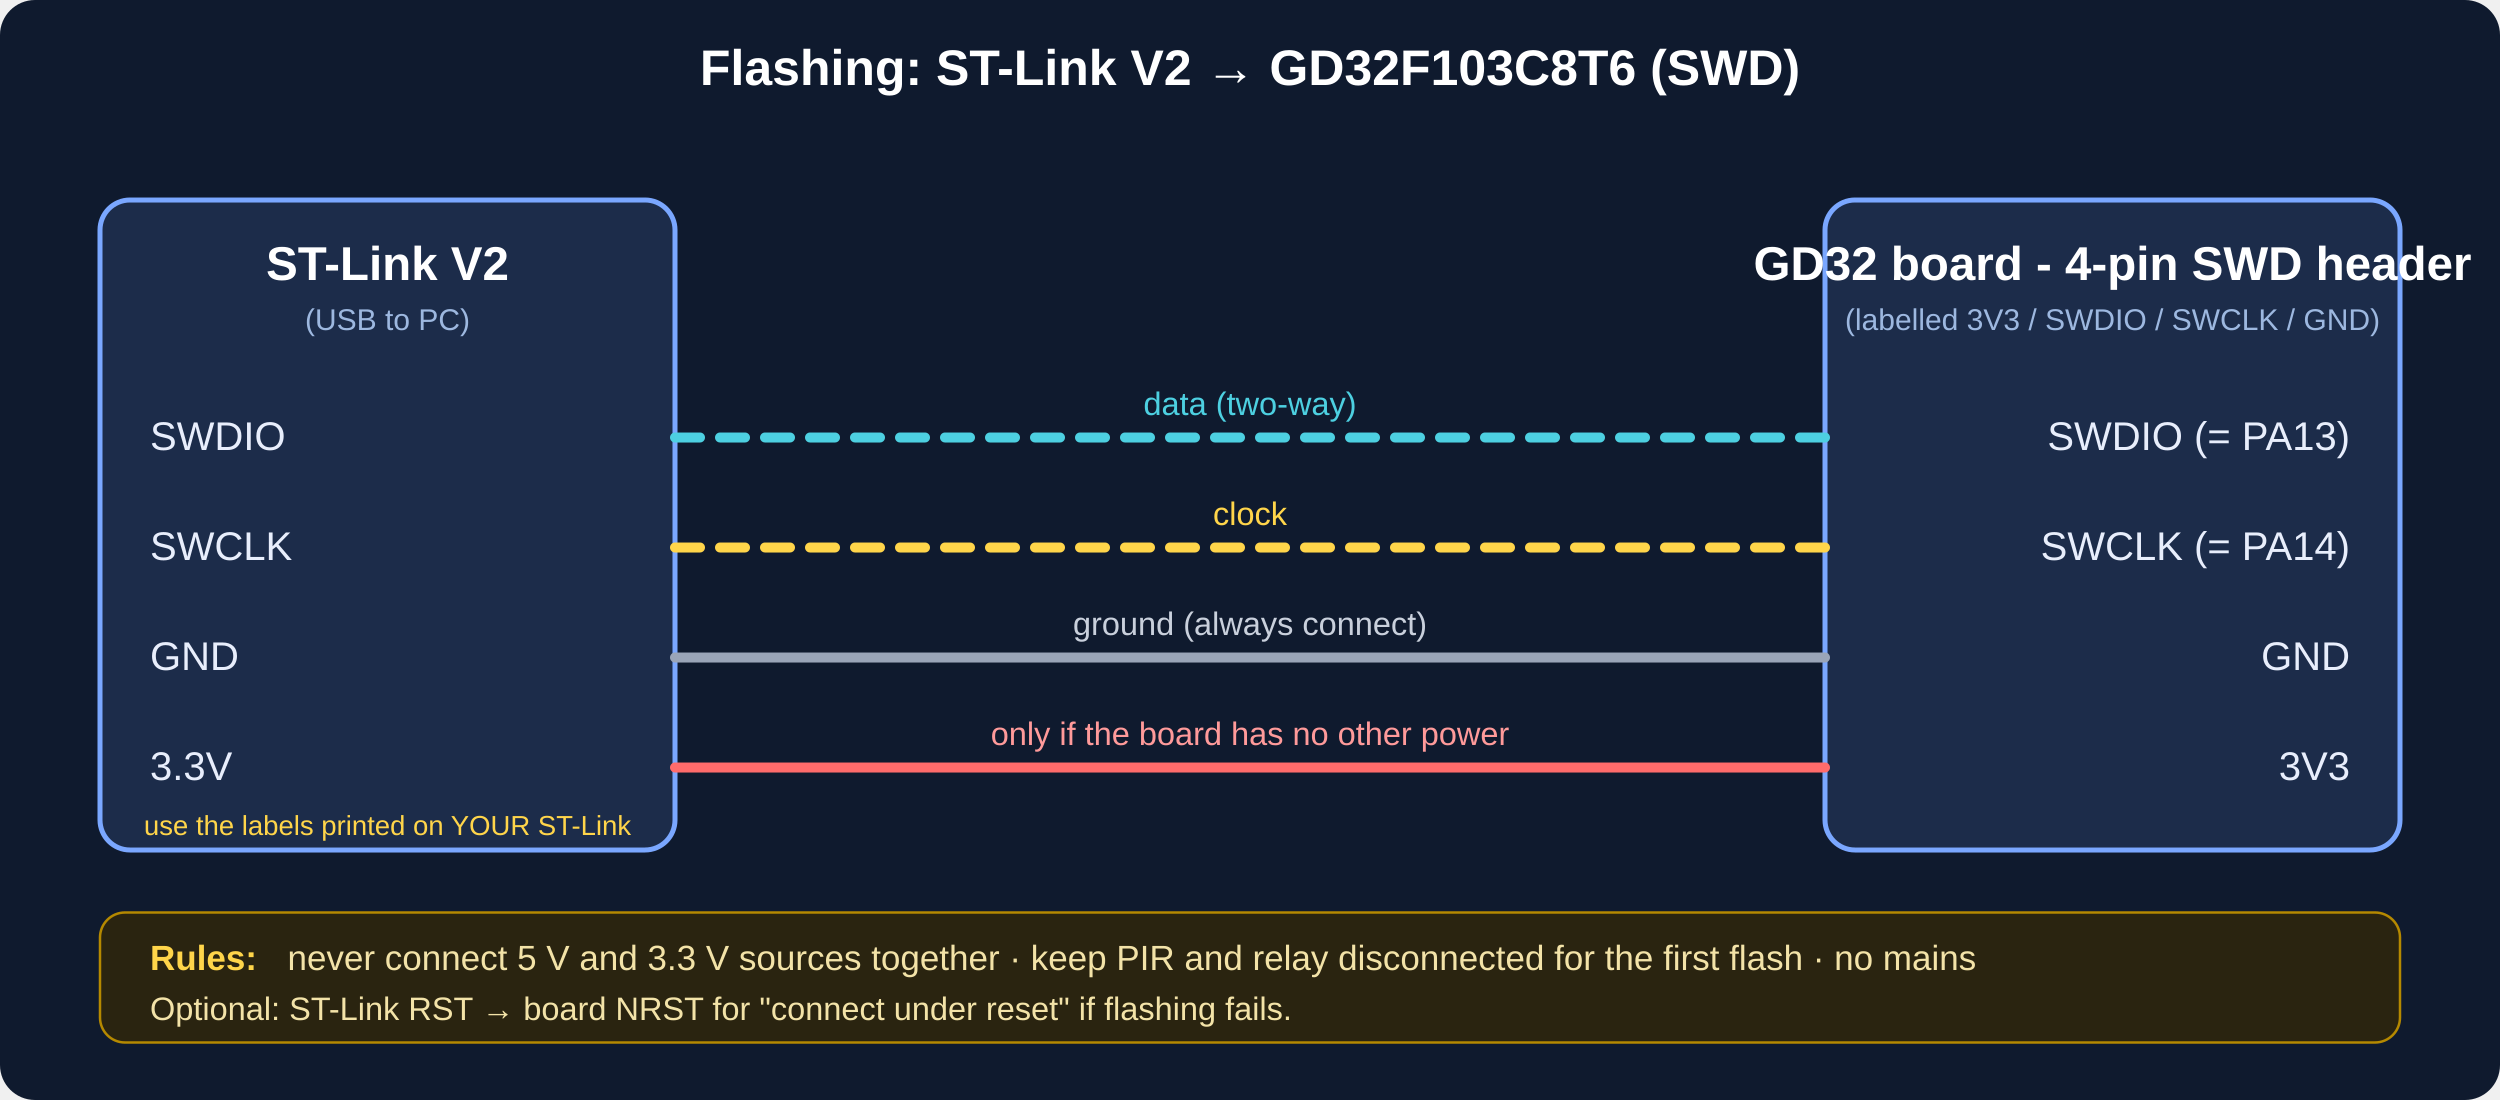
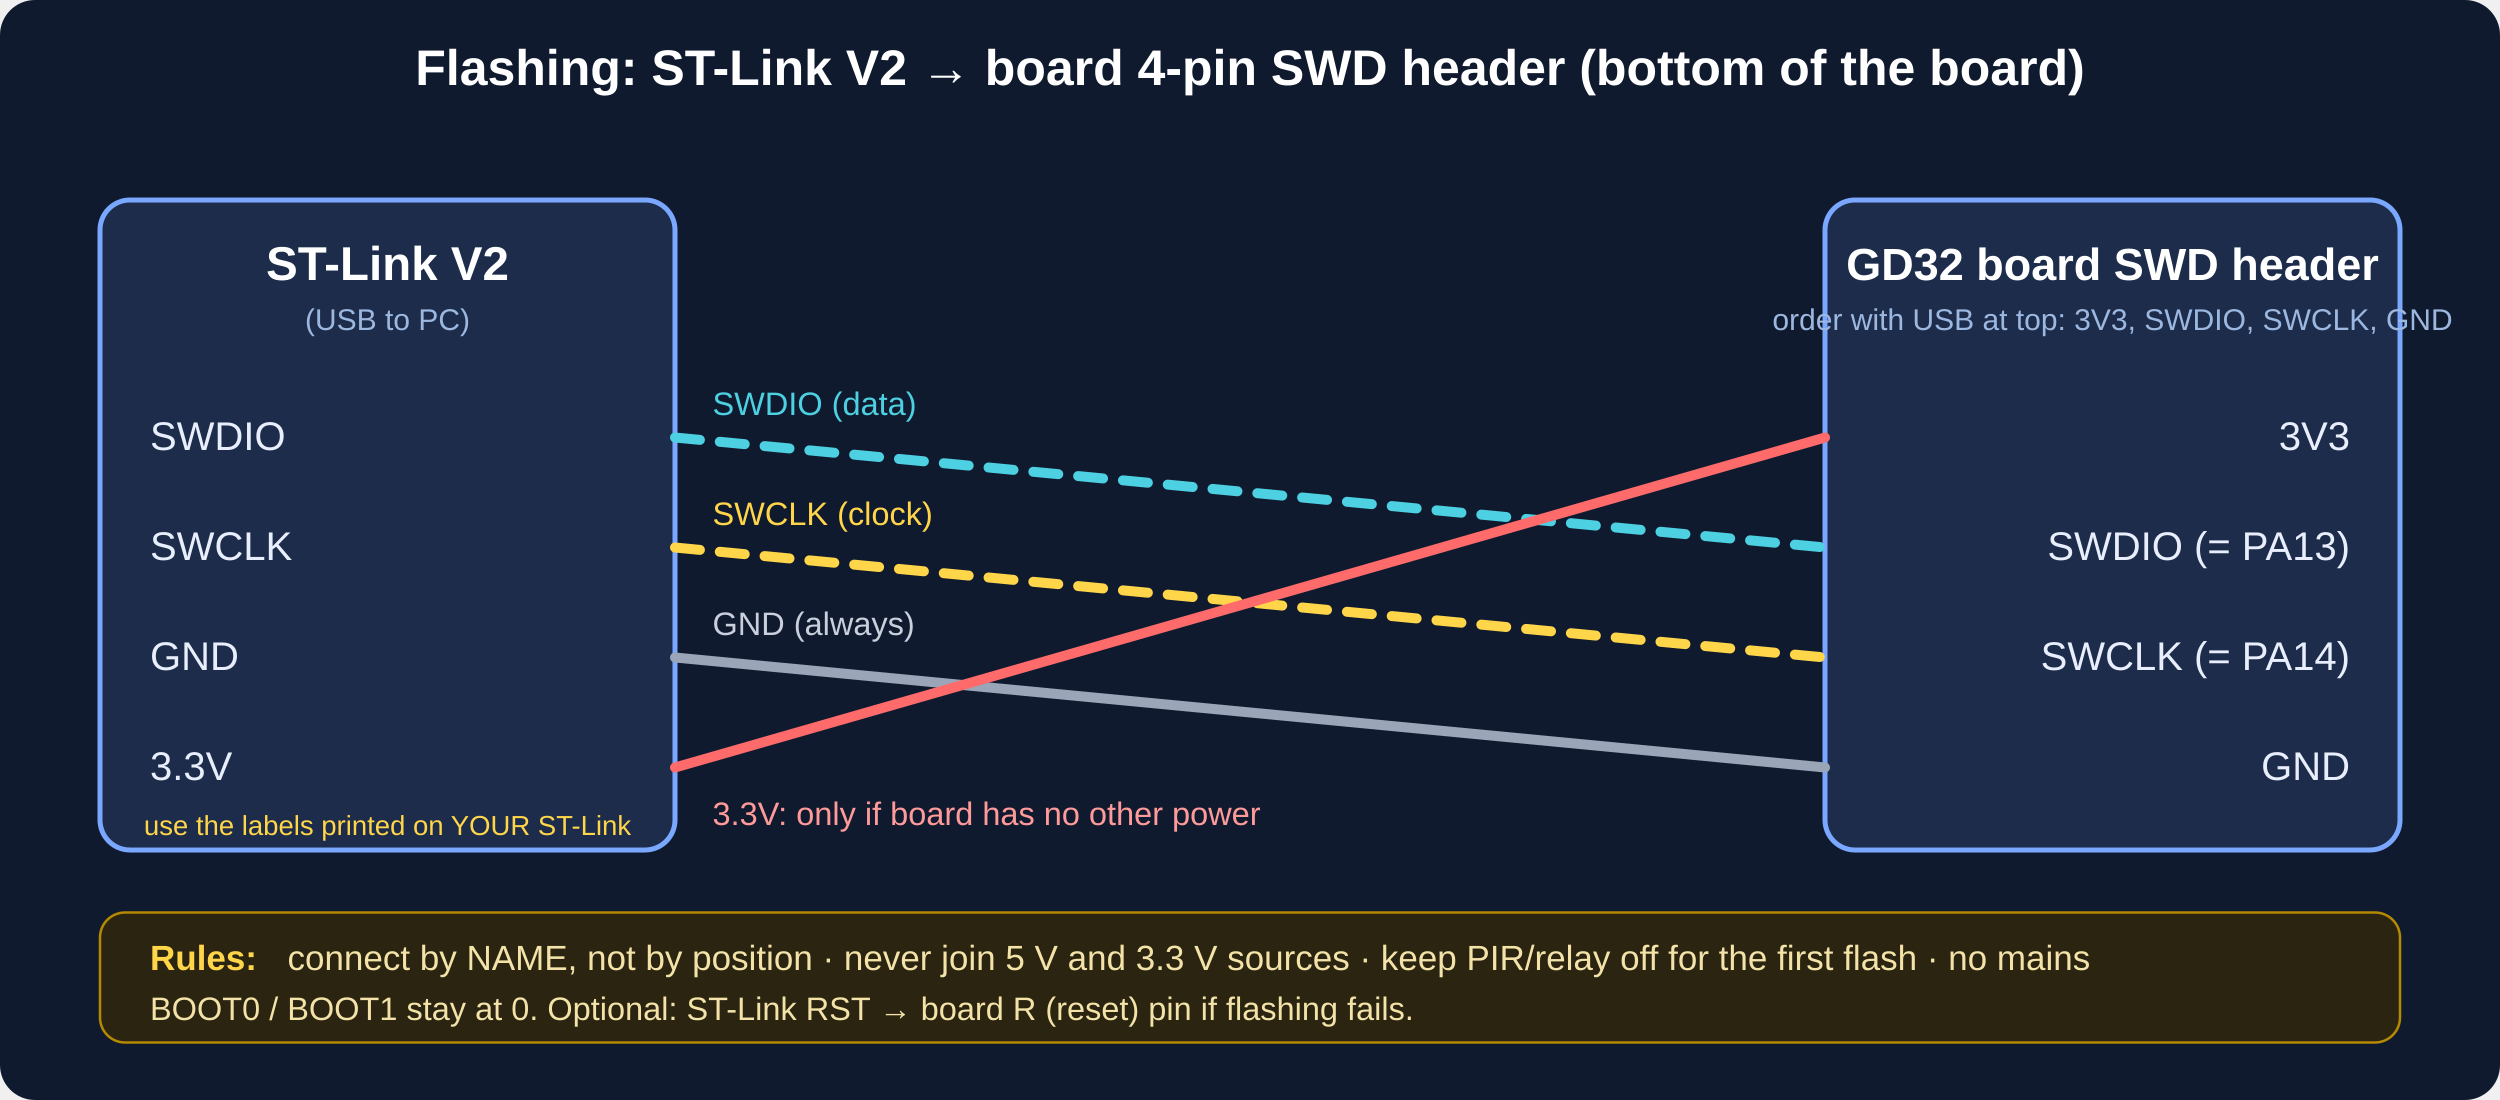
<svg xmlns="http://www.w3.org/2000/svg" viewBox="0 0 1000 440" font-family="Segoe UI, Arial, Helvetica, sans-serif">
  <style>
    .flow { stroke-dasharray: 10 8; animation: dash 0.8s linear infinite; }
-     .flowr { stroke-dasharray: 10 8; animation: dashr 0.8s linear infinite; }
    @keyframes dash { to { stroke-dashoffset: -18; } }
-     @keyframes dashr { to { stroke-dashoffset: 18; } }
    .pulse { animation: pulse 1.6s ease-in-out infinite; }
    @keyframes pulse { 0%,100% { opacity: .35; } 50% { opacity: 1; } }
  </style>
  <rect width="1000" height="440" rx="14" fill="#0f1a2e" />
-   <text x="500" y="34" text-anchor="middle" font-size="20" font-weight="700" fill="#fff">Flashing: ST-Link V2 → GD32F103C8T6 (SWD)</text>
+   <text x="500" y="34" text-anchor="middle" font-size="20" font-weight="700" fill="#fff">Flashing: ST-Link V2 → board 4-pin SWD header (bottom of the board)</text>
  <rect x="40" y="80" width="230" height="260" rx="12" fill="#1c2c4a" stroke="#7aa7ff" stroke-width="2" />
  <text x="155" y="112" text-anchor="middle" font-size="19" font-weight="700" fill="#fff">ST-Link V2</text>
  <text x="155" y="132" text-anchor="middle" font-size="12" fill="#9db8e0">(USB to PC)</text>
  <g font-size="16" fill="#e8eefc">
    <text x="60" y="180">SWDIO</text>
    <text x="60" y="224">SWCLK</text>
    <text x="60" y="268">GND</text>
    <text x="60" y="312">3.3V</text>
  </g>
  <text x="155" y="334" text-anchor="middle" font-size="11" fill="#ffd54a">use the labels printed on YOUR ST-Link</text>
  <rect x="730" y="80" width="230" height="260" rx="12" fill="#1c2c4a" stroke="#7aa7ff" stroke-width="2" />
-   <text x="845" y="112" text-anchor="middle" font-size="19" font-weight="700" fill="#fff">GD32 board - 4-pin SWD header</text>
-   <text x="845" y="132" text-anchor="middle" font-size="12" fill="#9db8e0">(labelled 3V3 / SWDIO / SWCLK / GND)</text>
+   <text x="845" y="112" text-anchor="middle" font-size="18" font-weight="700" fill="#fff">GD32 board SWD header</text>
+   <text x="845" y="132" text-anchor="middle" font-size="12" fill="#9db8e0">order with USB at top: 3V3, SWDIO, SWCLK, GND</text>
  <g font-size="16" fill="#e8eefc" text-anchor="end">
-     <text x="940" y="180">SWDIO  (= PA13)</text>
-     <text x="940" y="224">SWCLK  (= PA14)</text>
-     <text x="940" y="268">GND</text>
-     <text x="940" y="312">3V3</text>
+     <text x="940" y="180">3V3</text>
+     <text x="940" y="224">SWDIO (= PA13)</text>
+     <text x="940" y="268">SWCLK (= PA14)</text>
+     <text x="940" y="312">GND</text>
  </g>
  <g fill="none" stroke-width="4" stroke-linecap="round">
-     <line x1="270" y1="175" x2="730" y2="175" stroke="#4dd0e1" class="flow" />
-     <line x1="270" y1="219" x2="730" y2="219" stroke="#ffd54a" class="flow" />
-     <line x1="270" y1="263" x2="730" y2="263" stroke="#9aa5b8" />
-     <line x1="270" y1="307" x2="730" y2="307" stroke="#ff6b6b" class="pulse" />
+     <line x1="270" y1="175" x2="730" y2="219" stroke="#4dd0e1" class="flow" />
+     <line x1="270" y1="219" x2="730" y2="263" stroke="#ffd54a" class="flow" />
+     <line x1="270" y1="263" x2="730" y2="307" stroke="#9aa5b8" />
+     <line x1="270" y1="307" x2="730" y2="175" stroke="#ff6b6b" class="pulse" />
  </g>
-   <g font-size="13" text-anchor="middle">
-     <text x="500" y="166" fill="#4dd0e1">data (two-way)</text>
-     <text x="500" y="210" fill="#ffd54a">clock</text>
-     <text x="500" y="254" fill="#c9d0dc">ground (always connect)</text>
-     <text x="500" y="298" fill="#ff9a9a">only if the board has no other power</text>
+   <g font-size="13">
+     <text x="285" y="166" fill="#4dd0e1">SWDIO (data)</text>
+     <text x="285" y="210" fill="#ffd54a">SWCLK (clock)</text>
+     <text x="285" y="254" fill="#c9d0dc">GND (always)</text>
+     <text x="285" y="330" fill="#ff9a9a">3.3V: only if board has no other power</text>
  </g>
  <rect x="40" y="365" width="920" height="52" rx="10" fill="#2a2410" stroke="#b58900" />
  <text x="60" y="388" font-size="14" fill="#ffd54a" font-weight="700">Rules:</text>
-   <text x="115" y="388" font-size="14" fill="#f3e3a8">never connect 5 V and 3.3 V sources together · keep PIR and relay disconnected for the first flash · no mains</text>
-   <text x="60" y="408" font-size="13" fill="#f3e3a8">Optional: ST-Link RST → board NRST for "connect under reset" if flashing fails.</text>
+   <text x="115" y="388" font-size="14" fill="#f3e3a8">connect by NAME, not by position · never join 5 V and 3.3 V sources · keep PIR/relay off for the first flash · no mains</text>
+   <text x="60" y="408" font-size="13" fill="#f3e3a8">BOOT0 / BOOT1 stay at 0. Optional: ST-Link RST → board R (reset) pin if flashing fails.</text>
</svg>
